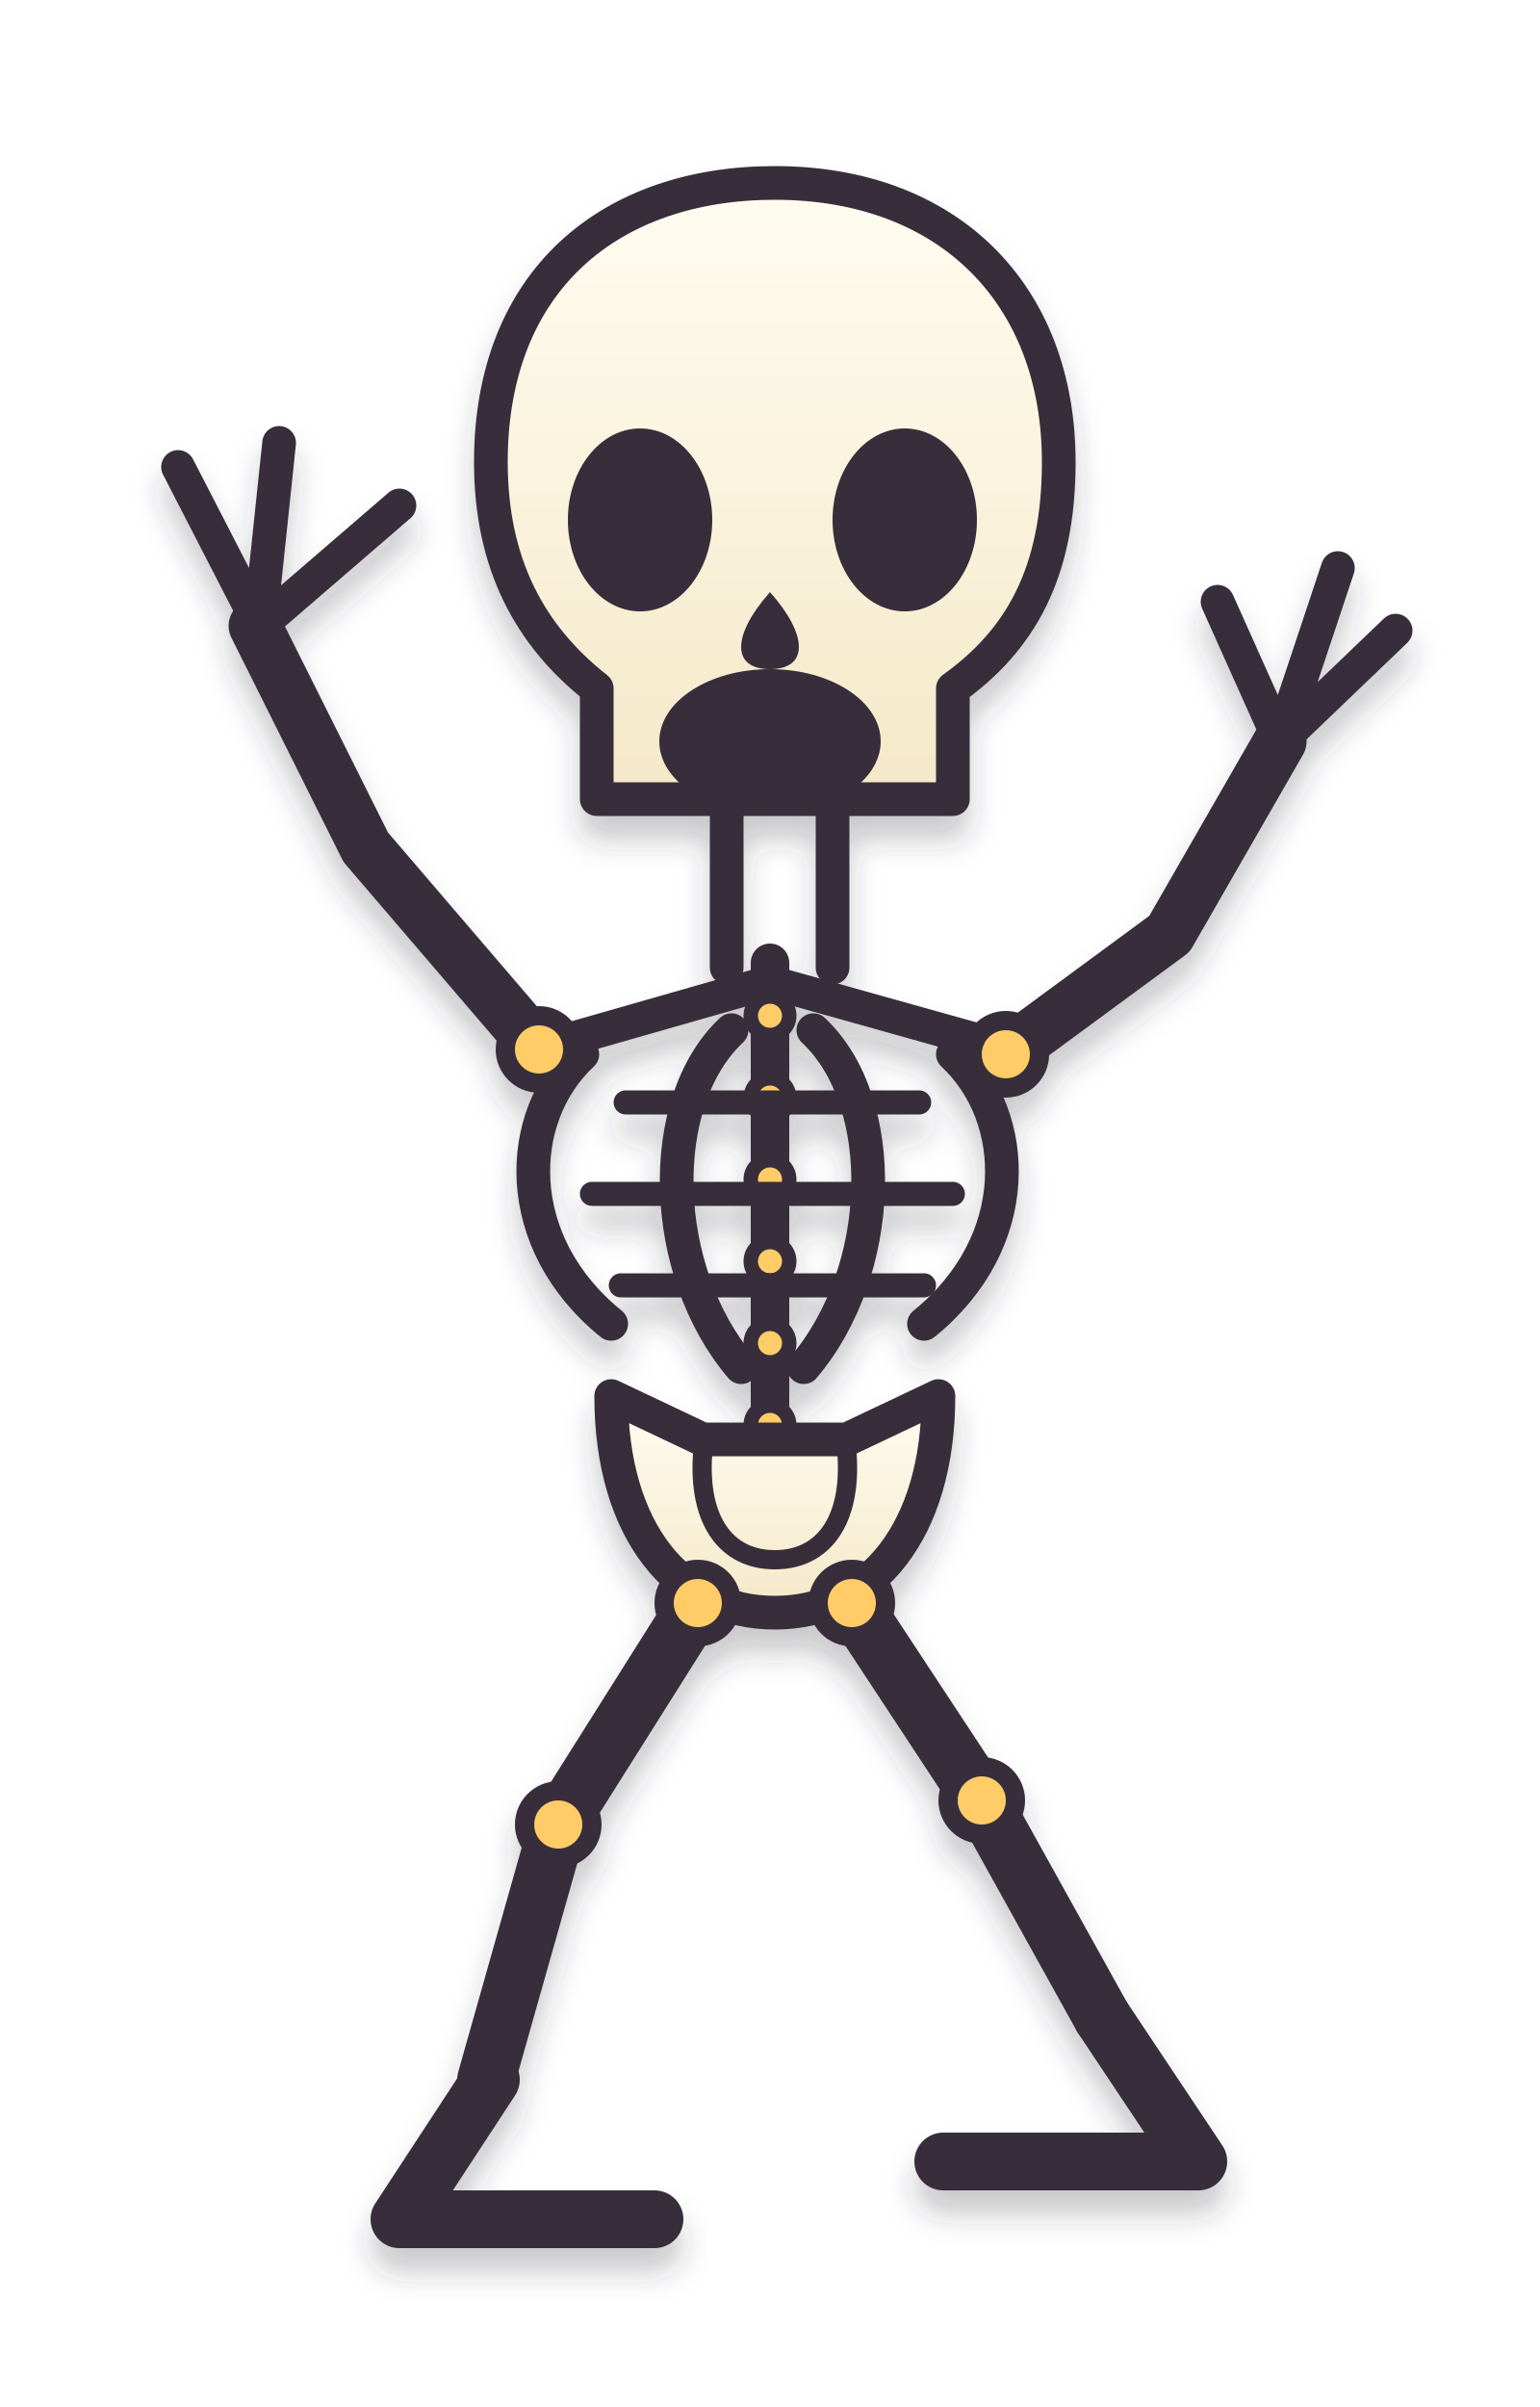
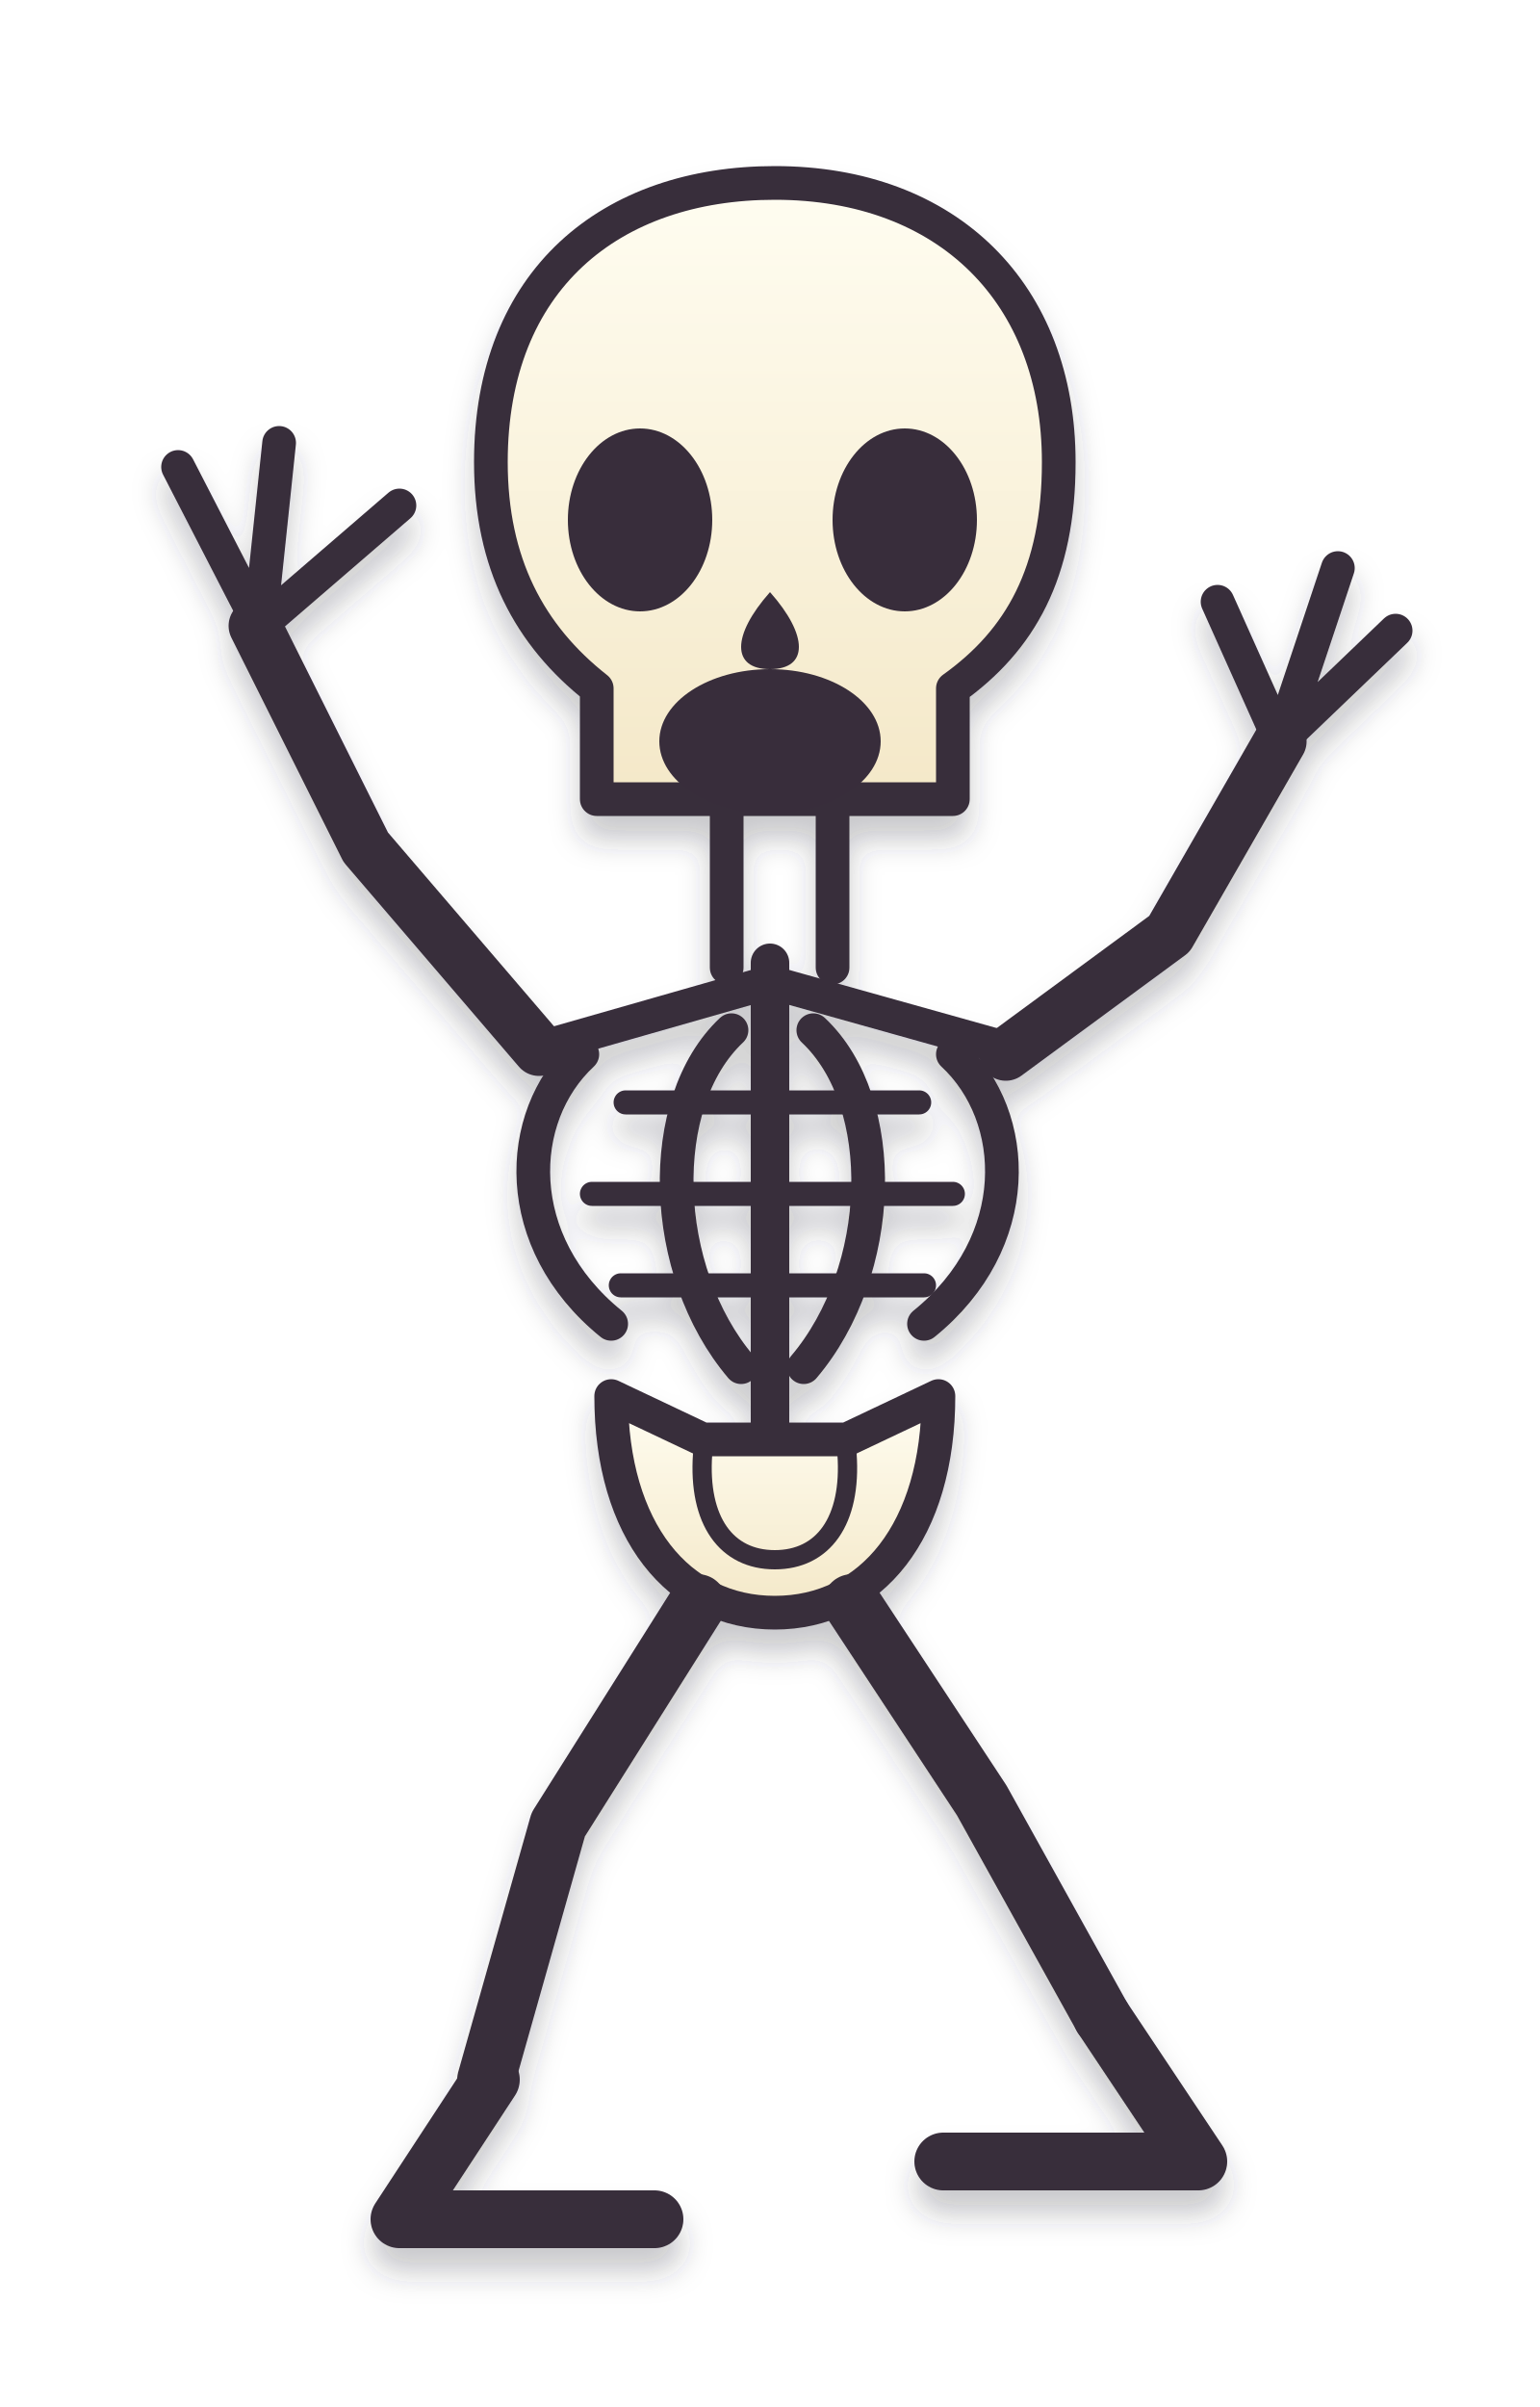
<svg xmlns="http://www.w3.org/2000/svg" viewBox="0 0 320 500" width="320" height="500" role="img" aria-labelledby="title desc">
  <defs>
    <linearGradient id="bone" x1="0" x2="0" y1="0" y2="1">
      <stop stop-color="#fffdf1" />
      <stop offset="1" stop-color="#f4e8c8" />
    </linearGradient>
    <filter id="shadow" x="-30%" y="-20%" width="160%" height="165%">
      <feDropShadow dx="0" dy="5" stdDeviation="3" flood-color="#382d3b" flood-opacity=".26" />
    </filter>
  </defs>
  <g stroke="#382d3b" stroke-linecap="round" stroke-linejoin="round" filter="url(#shadow)">
    <path d="M102 70C102 32 127 12 161 12c36 0 59 23 59 58 0 23-8 37-22 47v23h-74v-23c-14-11-22-26-22-47Z" transform="translate(0 26)" fill="url(#bone)" stroke-width="7" />
    <path d="M151 166v35m22-35v35" fill="none" stroke-width="7" />
    <path d="M160 200v123" fill="none" stroke-width="8" />
-     <g fill="#ffcc67" stroke-width="3">
-       <circle cx="160" cy="211" r="4" />
-       <circle cx="160" cy="228" r="4" />
-       <circle cx="160" cy="245" r="4" />
-       <circle cx="160" cy="262" r="4" />
-       <circle cx="160" cy="279" r="4" />
-       <circle cx="160" cy="296" r="4" />
-     </g>
    <path d="M160 204 111 218m49-14 50 14" fill="none" stroke-width="7" />
    <path d="M121 219c-14 13-15 39 6 56m25-61c-16 15-15 50 2 70m15-70c16 15 15 50-2 70m31-65c14 13 15 39-6 56" fill="none" stroke-width="7" />
    <path d="M130 229h61m-68 19h75m-69 19h63" fill="none" stroke-width="5" />
    <path d="M127 290c0 28 14 45 34 45s34-17 34-45l-19 9h-30Z" fill="url(#bone)" stroke-width="7" />
    <path d="M146 302c-1 14 5 22 15 22s16-8 15-22" fill="none" stroke-width="4" />
    <path d="M112 218 76 176 53 130" fill="none" stroke-width="11" />
    <path d="M54 130 37 97m17 33 4-38m-4 38 29-25" fill="none" stroke-width="7" />
    <path d="M209 219 243 194 266 154" fill="none" stroke-width="11" />
    <path d="M266 154 278 118m-12 36-13-29m13 29 24-23" fill="none" stroke-width="7" />
    <path d="M145 333 116 379 101 432" fill="none" stroke-width="12" />
    <path d="M102 432 83 461h53" fill="none" stroke-width="12" />
    <path d="M177 333 204 374 229 419" fill="none" stroke-width="12" />
    <path d="M229 419 249 449h-53" fill="none" stroke-width="12" />
-     <g fill="#ffcc67" stroke-width="4">
-       <circle cx="112" cy="218" r="7" />
-       <circle cx="209" cy="219" r="7" />
-       <circle cx="145" cy="333" r="7" />
-       <circle cx="177" cy="333" r="7" />
-       <circle cx="116" cy="379" r="7" />
-       <circle cx="204" cy="374" r="7" />
-     </g>
  </g>
  <g transform="translate(0 26)" fill="#382d3b">
    <ellipse cx="133" cy="82" rx="15" ry="19" />
    <ellipse cx="188" cy="82" rx="15" ry="19" />
    <path d="M160 97c-8 9-8 16 0 16s8-7 0-16Z" />
    <ellipse cx="160" cy="128" rx="23" ry="15" />
  </g>
</svg>
